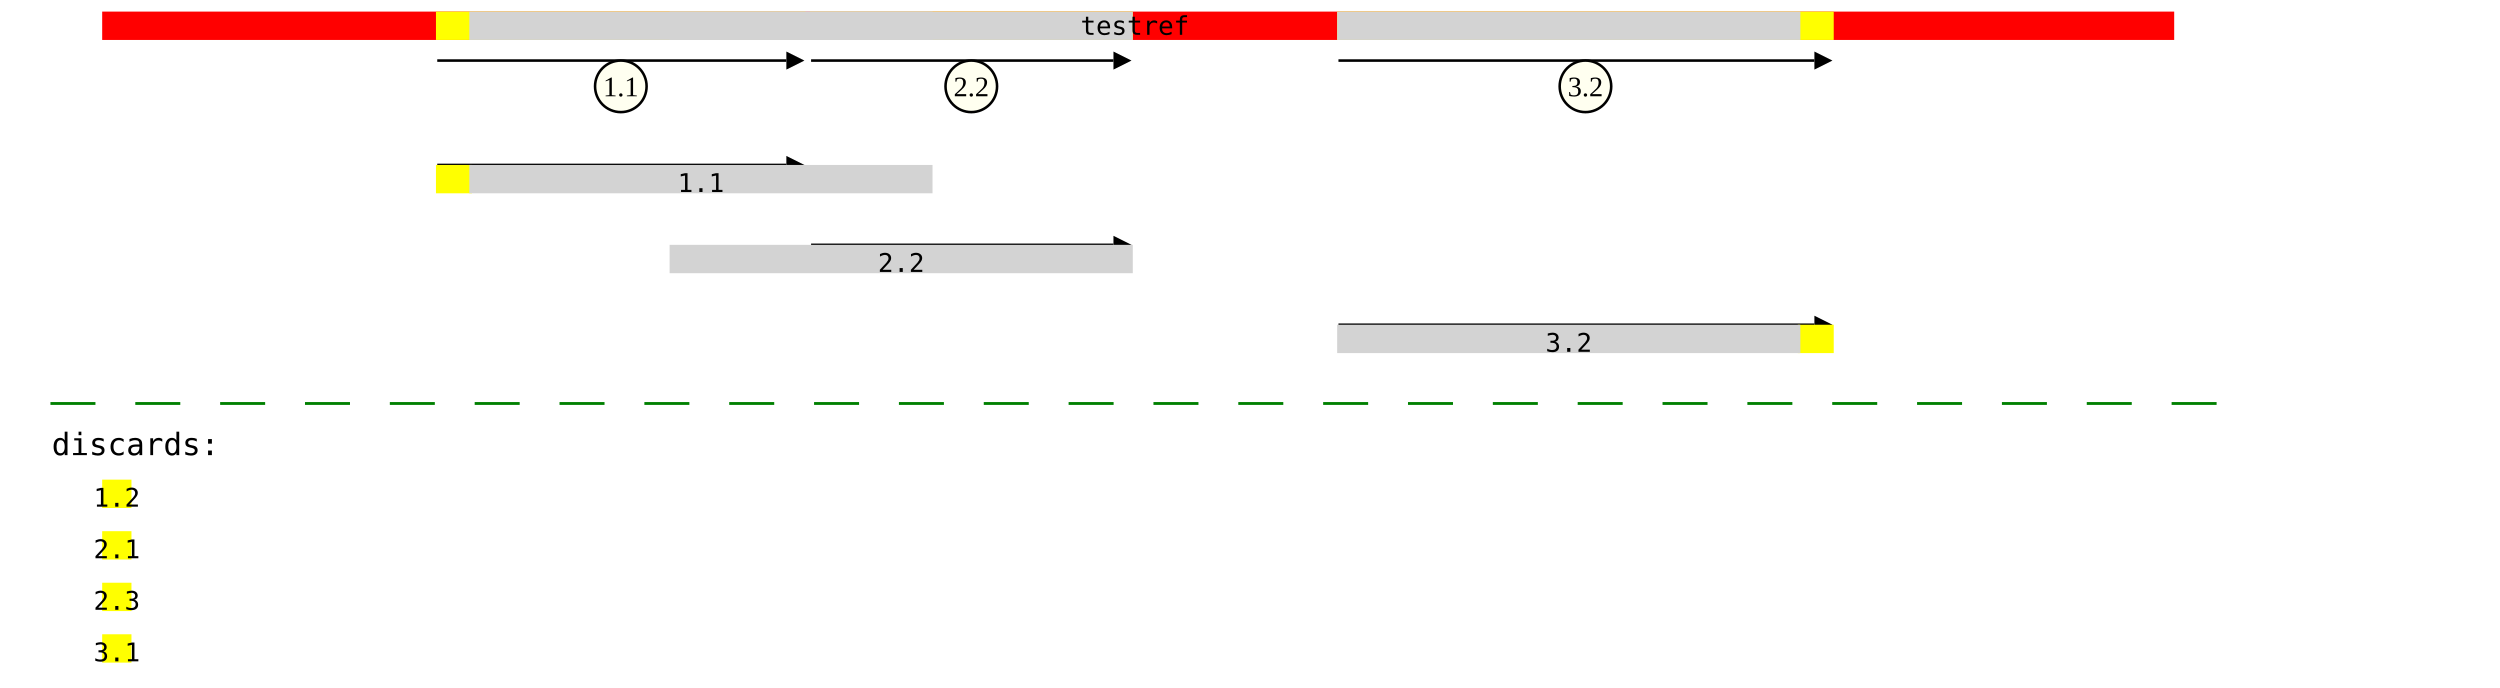
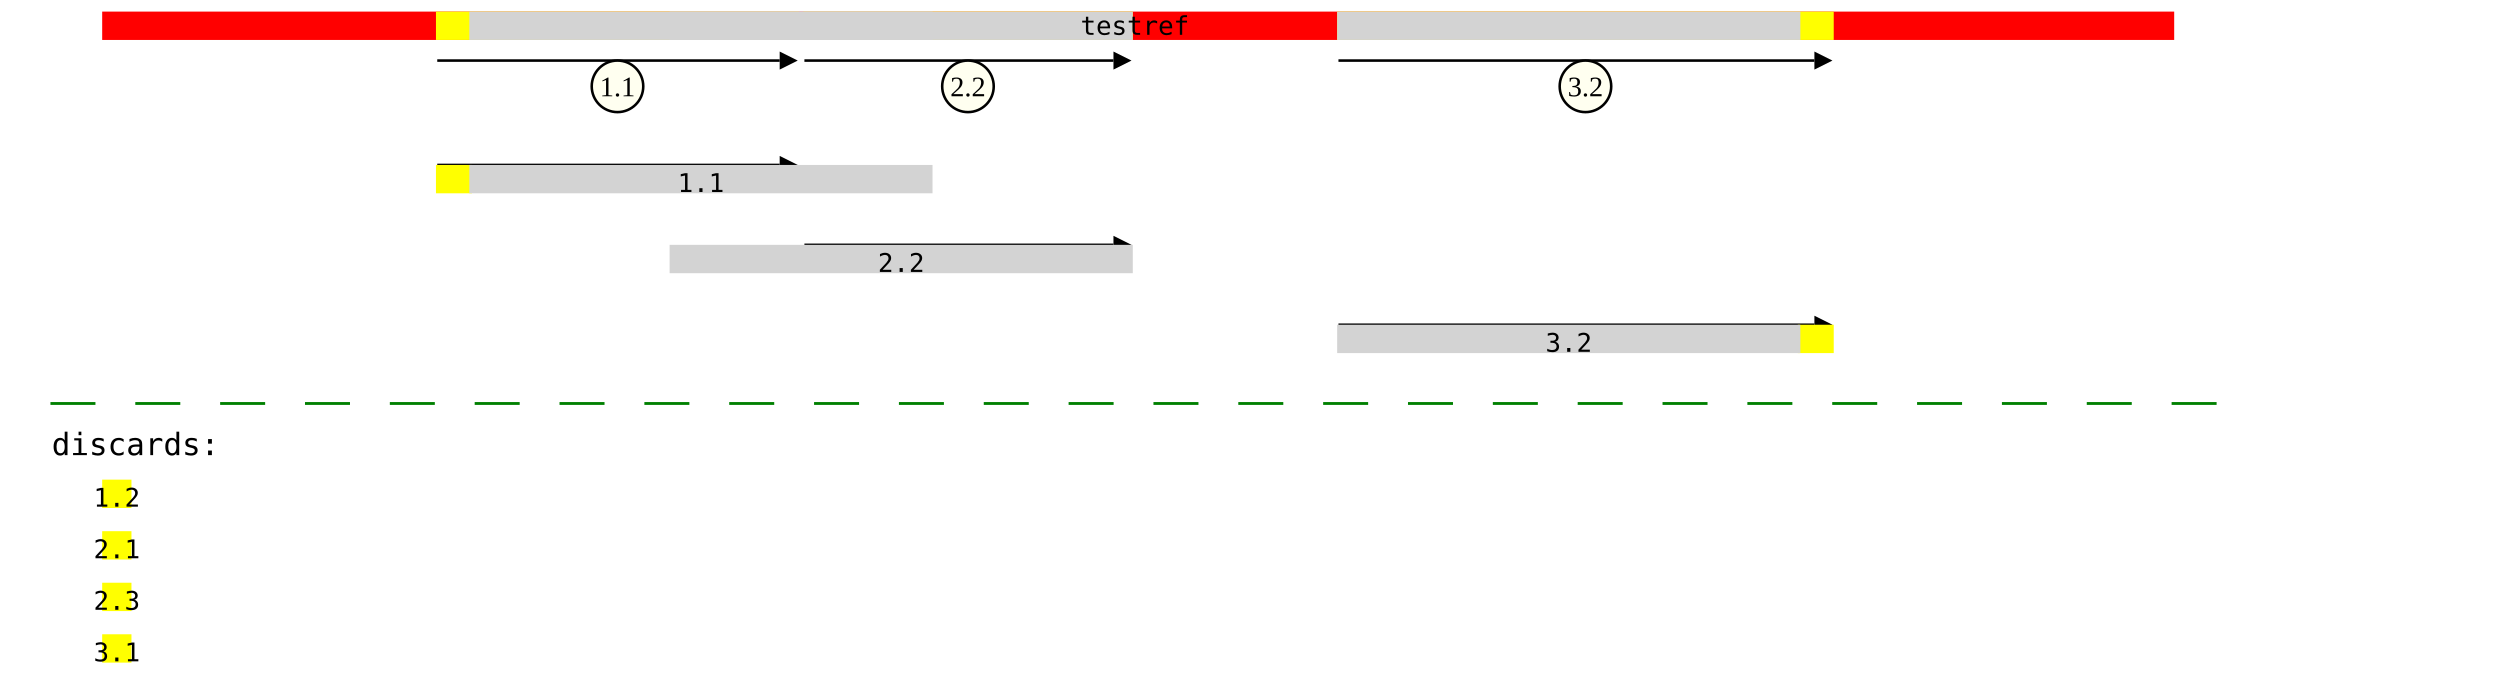
<svg xmlns="http://www.w3.org/2000/svg" width="970.0" height="266.6" viewBox="0.0 -266.6 970.0 266.6">
  <defs>
</defs>
  <g transform="translate(0 -251.6)">
    <g transform="translate(0.0 0)">
      <rect x="40.147" y="-10" width="802.937" height="10" fill="red" stroke="red" />
    </g>
    <g transform="translate(0.0 0)">
-       <rect x="169.653" y="-10" width="142.457" height="10" fill="yellow" stroke="yellow" />
-     </g>
-     <g transform="translate(0.0 0)">
-       <rect x="314.7" y="-10" width="124.326" height="10" fill="yellow" stroke="yellow" />
+       <rect x="169.653" y="-10" width="139.866" height="10" fill="yellow" stroke="yellow" />
+     </g>
+     <g transform="translate(0.0 0)">
+       <rect x="312.109" y="-10" width="126.916" height="10" fill="yellow" stroke="yellow" />
    </g>
    <g transform="translate(0.0 0)">
      <rect x="519.319" y="-10" width="191.669" height="10" fill="yellow" stroke="yellow" />
    </g>
    <g transform="translate(0.0 0)">
      <rect x="182.603" y="-10" width="178.718" height="10" fill="lightgray" stroke="lightgray" />
    </g>
    <g transform="translate(0.0 0)">
      <rect x="260.307" y="-10" width="178.718" height="10" fill="lightgray" stroke="lightgray" />
    </g>
    <g transform="translate(0.0 0)">
      <rect x="519.319" y="-10" width="178.718" height="10" fill="lightgray" stroke="lightgray" />
    </g>
  </g>
  <g transform="translate(0.0 -253.1)">
    <rect x="440.32" y="11.5" width="0.0" height="-11.5" fill="transparent" stroke="transparent" />
    <g transform="translate(440.3204 0)">
      <text x="0" y="0" font-size="10" font-family="monospace" text-anchor="middle">testref</text>
    </g>
  </g>
  <g transform="translate(0 -223.1)">
    <g transform="translate(0.0 0)">
-       <path d="M169.653,-20.0 L305.109,-20.0" stroke="black" />
-       <circle cx="240.881" cy="-10.0" r="10.0" fill="ivory" stroke="black" />
-       <path d="M312.109,-20.0 L305.109,-23.5 L305.109,-16.5 L312.109,-20.0" fill="black" />
-       <text x="240.881" y="-10.0" font-size="11.0" text-anchor="middle" dy="0.35em">1.1</text>
-     </g>
-     <g transform="translate(0.0 0)">
-       <path d="M314.7,-20.0 L432.025,-20.0" stroke="black" />
-       <circle cx="376.862" cy="-10.0" r="10.0" fill="ivory" stroke="black" />
+       <path d="M169.653,-20.0 L302.519,-20.0" stroke="black" />
+       <circle cx="239.586" cy="-10.0" r="10.0" fill="ivory" stroke="black" />
+       <path d="M309.519,-20.0 L302.519,-23.5 L302.519,-16.5 L309.519,-20.0" fill="black" />
+       <text x="239.586" y="-10.0" font-size="11.0" text-anchor="middle" dy="0.35em">1.1</text>
+     </g>
+     <g transform="translate(0.0 0)">
+       <path d="M312.109,-20.0 L432.025,-20.0" stroke="black" />
+       <circle cx="375.567" cy="-10.0" r="10.0" fill="ivory" stroke="black" />
      <path d="M439.025,-20.0 L432.025,-23.5 L432.025,-16.5 L439.025,-20.0" fill="black" />
-       <text x="376.862" y="-10.0" font-size="11.0" text-anchor="middle" dy="0.35em">2.2</text>
+       <text x="375.567" y="-10.0" font-size="11.0" text-anchor="middle" dy="0.35em">2.2</text>
    </g>
    <g transform="translate(0.0 0)">
      <path d="M519.319,-20.0 L703.988,-20.0" stroke="black" />
      <circle cx="615.154" cy="-10.0" r="10.0" fill="ivory" stroke="black" />
      <path d="M710.988,-20.0 L703.988,-23.5 L703.988,-16.5 L710.988,-20.0" fill="black" />
      <text x="615.154" y="-10.0" font-size="11.0" text-anchor="middle" dy="0.35em">3.2</text>
    </g>
  </g>
  <g transform="translate(0 -212.1)">
    <g transform="translate(0.0 0)">
-       <path d="M169.653,9.5 L305.109,9.5" stroke="black" />
-       <path d="M312.109,9.5 L305.109,6.0 L305.109,13.0 L312.109,9.5" fill="black" />
+       <path d="M169.653,9.5 L302.519,9.5" stroke="black" />
+       <path d="M309.519,9.5 L302.519,6.0 L302.519,13.0 L309.519,9.5" fill="black" />
    </g>
  </g>
  <g transform="translate(0 -192.1)">
    <g transform="translate(0.0 0)">
      <rect x="169.653" y="-10" width="12.951" height="10" fill="yellow" stroke="yellow" />
    </g>
    <g transform="translate(0.0 0)">
      <rect x="182.603" y="-10" width="178.718" height="10" fill="lightgrey" stroke="lightgrey" />
      <g transform="translate(271.9626 0)">
        <text x="0" y="0" font-size="10" font-family="monospace" text-anchor="middle">1.1</text>
      </g>
    </g>
  </g>
  <g transform="translate(0 -181.1)">
    <g transform="translate(0.0 0)">
-       <path d="M314.7,9.5 L432.025,9.5" stroke="black" />
+       <path d="M312.109,9.5 L432.025,9.5" stroke="black" />
      <path d="M439.025,9.5 L432.025,6.0 L432.025,13.0 L439.025,9.5" fill="black" />
    </g>
  </g>
  <g transform="translate(0 -161.1)">
    <g transform="translate(0.0 0)">
      <rect x="260.307" y="-10" width="178.718" height="10" fill="lightgrey" stroke="lightgrey" />
      <g transform="translate(349.6662 0)">
        <text x="0" y="0" font-size="10" font-family="monospace" text-anchor="middle">2.2</text>
      </g>
    </g>
  </g>
  <g transform="translate(0 -150.1)">
    <g transform="translate(0.0 0)">
      <path d="M519.319,9.5 L703.988,9.5" stroke="black" />
      <path d="M710.988,9.5 L703.988,6.0 L703.988,13.0 L710.988,9.5" fill="black" />
    </g>
  </g>
  <g transform="translate(0 -130.1)">
    <g transform="translate(0.0 0)">
      <rect x="698.037" y="-10" width="12.951" height="10" fill="yellow" stroke="yellow" />
    </g>
    <g transform="translate(0.0 0)">
      <rect x="519.319" y="-10" width="178.718" height="10" fill="lightgrey" stroke="lightgrey" />
      <g transform="translate(608.6782 0)">
        <text x="0" y="0" font-size="10" font-family="monospace" text-anchor="middle">3.2</text>
      </g>
    </g>
  </g>
  <g transform="translate(0.0 -120.1)">
    <path d="M20.073,-0.0 L20.073,-0.0" stroke="black" />
    <path d="M20.073,-0.0 L20.073,-3.5 L20.073,3.5 L20.073,-0.0" fill="black" />
  </g>
  <g transform="translate(0 -110)">
    <g transform="translate(0.0 0)">
      <rect x="20.073" y="-0.1" width="16.46" height="0.1" fill="green" stroke="green" />
    </g>
    <g transform="translate(0.0 0)">
      <rect x="52.994" y="-0.1" width="16.46" height="0.1" fill="green" stroke="green" />
    </g>
    <g transform="translate(0.0 0)">
      <rect x="85.914" y="-0.1" width="16.46" height="0.1" fill="green" stroke="green" />
    </g>
    <g transform="translate(0.0 0)">
      <rect x="118.835" y="-0.1" width="16.46" height="0.1" fill="green" stroke="green" />
    </g>
    <g transform="translate(0.0 0)">
      <rect x="151.755" y="-0.1" width="16.46" height="0.1" fill="green" stroke="green" />
    </g>
    <g transform="translate(0.0 0)">
      <rect x="184.676" y="-0.1" width="16.46" height="0.1" fill="green" stroke="green" />
    </g>
    <g transform="translate(0.0 0)">
      <rect x="217.596" y="-0.1" width="16.46" height="0.1" fill="green" stroke="green" />
    </g>
    <g transform="translate(0.0 0)">
      <rect x="250.516" y="-0.1" width="16.46" height="0.1" fill="green" stroke="green" />
    </g>
    <g transform="translate(0.0 0)">
      <rect x="283.437" y="-0.1" width="16.46" height="0.1" fill="green" stroke="green" />
    </g>
    <g transform="translate(0.0 0)">
      <rect x="316.357" y="-0.1" width="16.46" height="0.1" fill="green" stroke="green" />
    </g>
    <g transform="translate(0.0 0)">
      <rect x="349.278" y="-0.1" width="16.46" height="0.1" fill="green" stroke="green" />
    </g>
    <g transform="translate(0.0 0)">
      <rect x="382.198" y="-0.1" width="16.46" height="0.1" fill="green" stroke="green" />
    </g>
    <g transform="translate(0.0 0)">
      <rect x="415.119" y="-0.1" width="16.46" height="0.1" fill="green" stroke="green" />
    </g>
    <g transform="translate(0.0 0)">
      <rect x="448.039" y="-0.1" width="16.46" height="0.1" fill="green" stroke="green" />
    </g>
    <g transform="translate(0.0 0)">
      <rect x="480.959" y="-0.1" width="16.46" height="0.1" fill="green" stroke="green" />
    </g>
    <g transform="translate(0.0 0)">
      <rect x="513.88" y="-0.1" width="16.46" height="0.1" fill="green" stroke="green" />
    </g>
    <g transform="translate(0.0 0)">
      <rect x="546.8" y="-0.1" width="16.46" height="0.1" fill="green" stroke="green" />
    </g>
    <g transform="translate(0.0 0)">
      <rect x="579.721" y="-0.1" width="16.46" height="0.1" fill="green" stroke="green" />
    </g>
    <g transform="translate(0.0 0)">
      <rect x="612.641" y="-0.1" width="16.46" height="0.1" fill="green" stroke="green" />
    </g>
    <g transform="translate(0.0 0)">
      <rect x="645.562" y="-0.1" width="16.46" height="0.1" fill="green" stroke="green" />
    </g>
    <g transform="translate(0.0 0)">
      <rect x="678.482" y="-0.1" width="16.46" height="0.1" fill="green" stroke="green" />
    </g>
    <g transform="translate(0.0 0)">
      <rect x="711.402" y="-0.1" width="16.46" height="0.1" fill="green" stroke="green" />
    </g>
    <g transform="translate(0.0 0)">
      <rect x="744.323" y="-0.1" width="16.46" height="0.1" fill="green" stroke="green" />
    </g>
    <g transform="translate(0.0 0)">
      <rect x="777.243" y="-0.1" width="16.46" height="0.1" fill="green" stroke="green" />
    </g>
    <g transform="translate(0.0 0)">
      <rect x="810.164" y="-0.1" width="16.46" height="0.1" fill="green" stroke="green" />
    </g>
    <g transform="translate(0.0 0)">
      <rect x="843.084" y="-0.1" width="16.46" height="0.1" fill="green" stroke="green" />
    </g>
  </g>
  <g transform="translate(0.0 -100)">
    <path d="M20.073,-0.0 L20.073,-0.0" stroke="black" />
    <path d="M20.073,-0.0 L20.073,-3.5 L20.073,3.5 L20.073,-0.0" fill="black" />
  </g>
  <g transform="translate(0.0 -90)">
    <rect x="20.073" y="0" width="0.0" height="0" fill="lightgrey" stroke="lightgrey" />
    <g transform="translate(20.07343 0)">
      <text x="0" y="0" font-size="12" font-family="monospace" text-anchor="left">discards:</text>
    </g>
  </g>
  <g transform="translate(0.0 -70)">
    <rect x="40.147" y="-10" width="10.36" height="10" fill="yellow" stroke="yellow" />
    <g transform="translate(45.3271 0)">
      <text x="0" y="0" font-size="10" font-family="monospace" text-anchor="middle">1.2</text>
    </g>
  </g>
  <g transform="translate(0.0 -50)">
    <rect x="40.147" y="-10" width="10.36" height="10" fill="yellow" stroke="yellow" />
    <g transform="translate(45.3271 0)">
      <text x="0" y="0" font-size="10" font-family="monospace" text-anchor="middle">2.1</text>
    </g>
  </g>
  <g transform="translate(0.0 -30)">
    <rect x="40.147" y="-10" width="10.36" height="10" fill="yellow" stroke="yellow" />
    <g transform="translate(45.3271 0)">
      <text x="0" y="0" font-size="10" font-family="monospace" text-anchor="middle">2.3</text>
    </g>
  </g>
  <g transform="translate(0.0 -10.0)">
    <rect x="40.147" y="-10" width="10.36" height="10" fill="yellow" stroke="yellow" />
    <g transform="translate(45.3271 0)">
      <text x="0" y="0" font-size="10" font-family="monospace" text-anchor="middle">3.1</text>
    </g>
  </g>
</svg>
